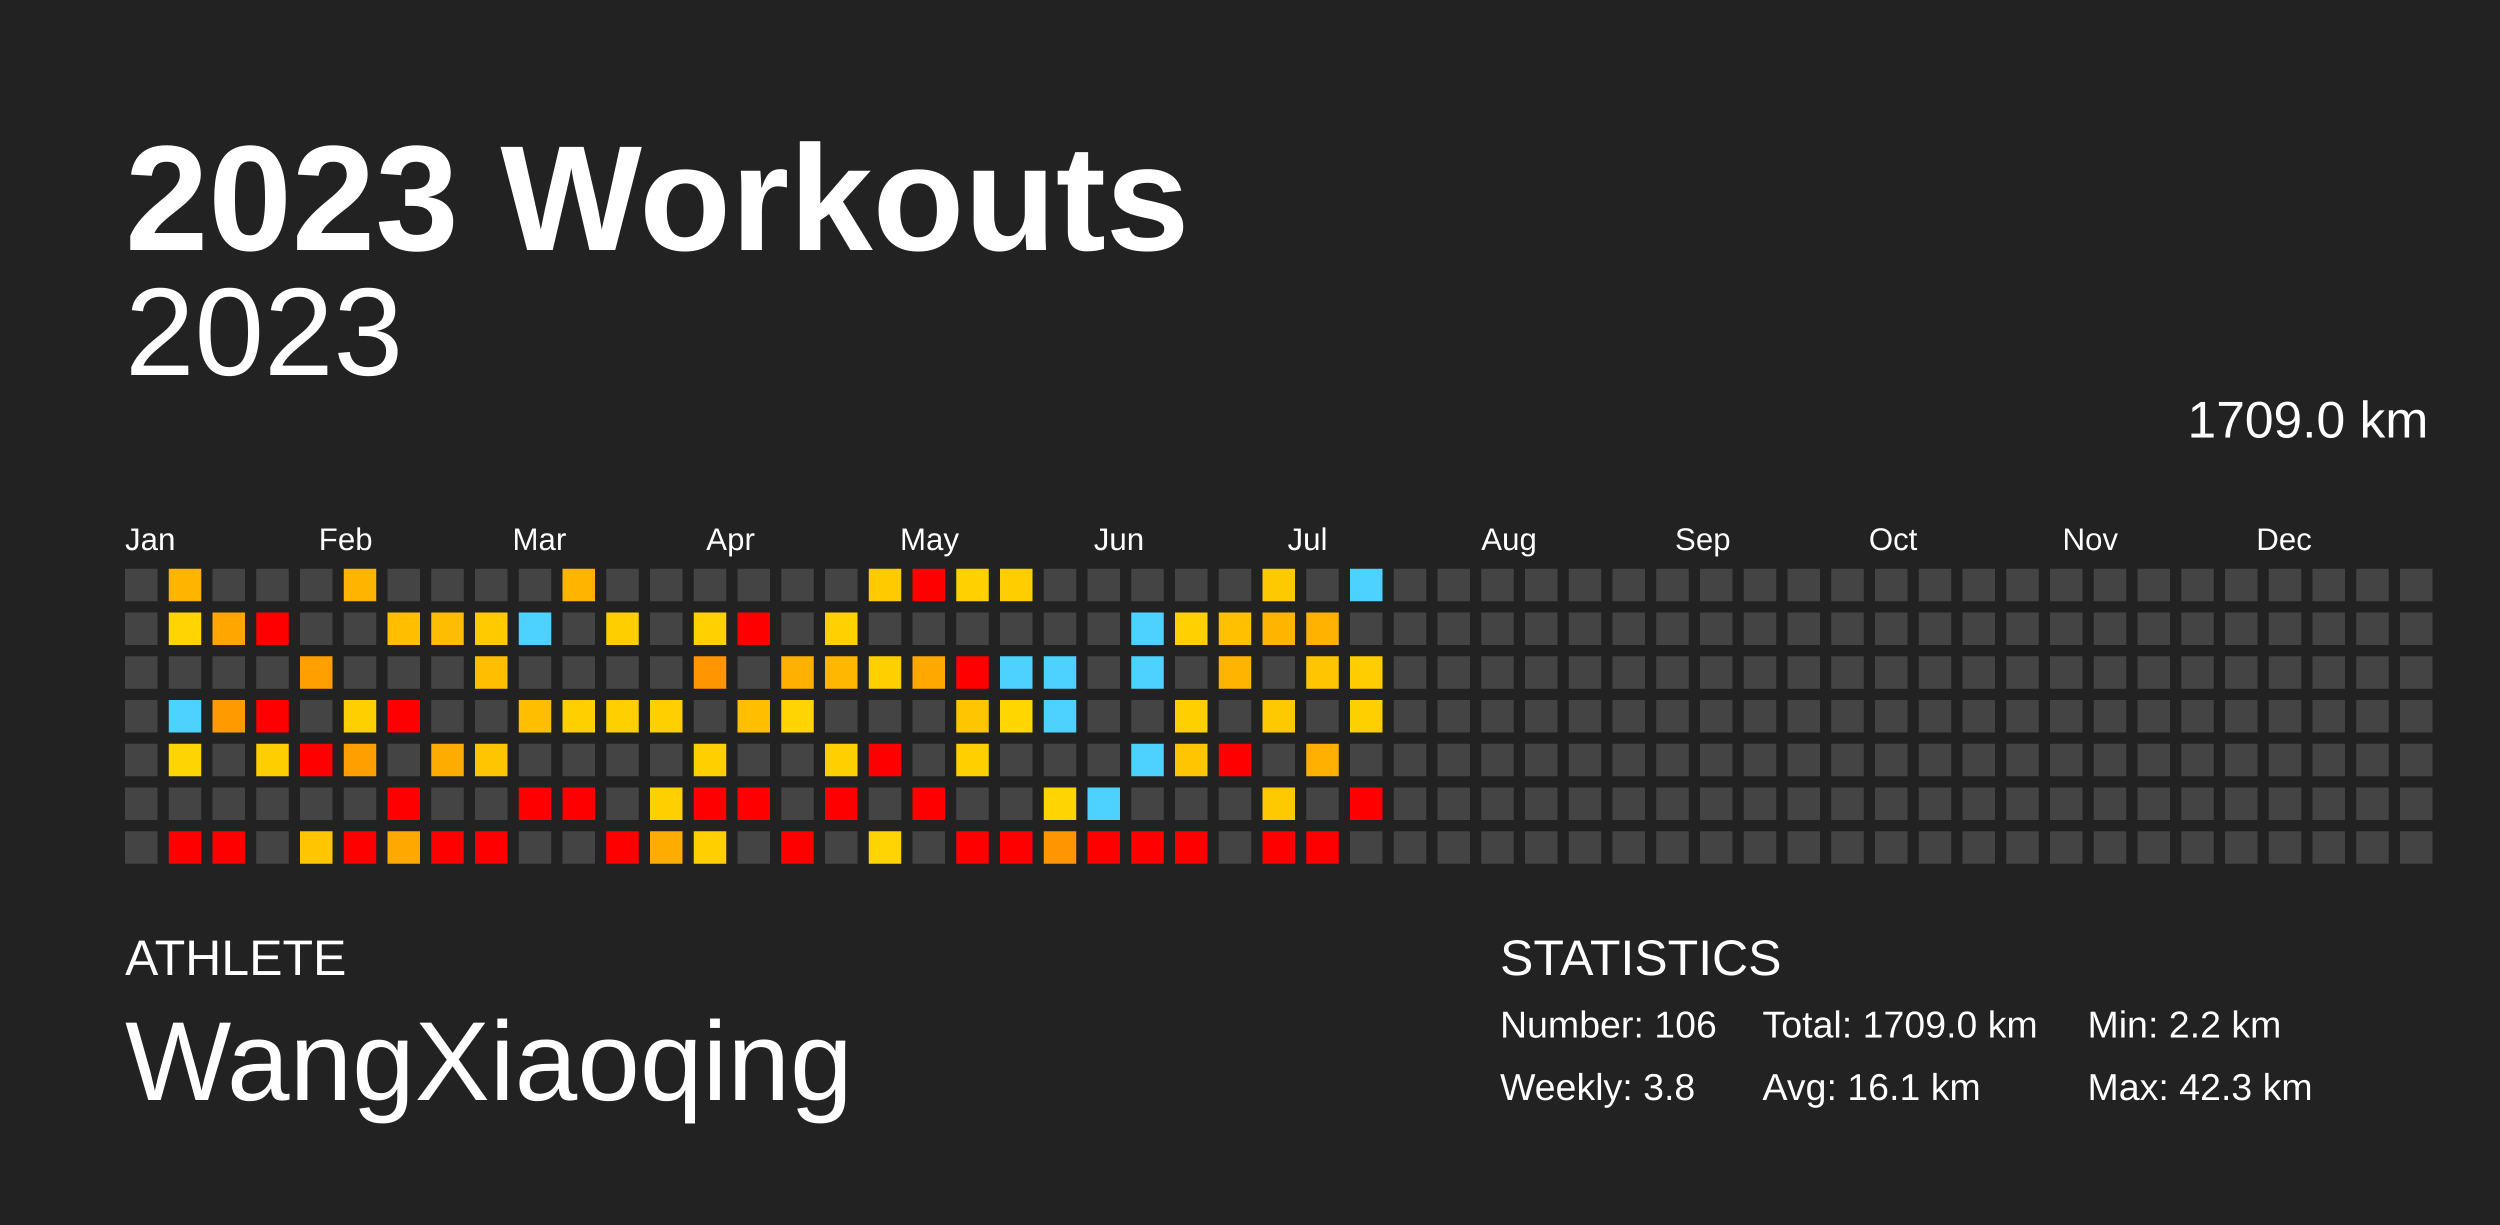
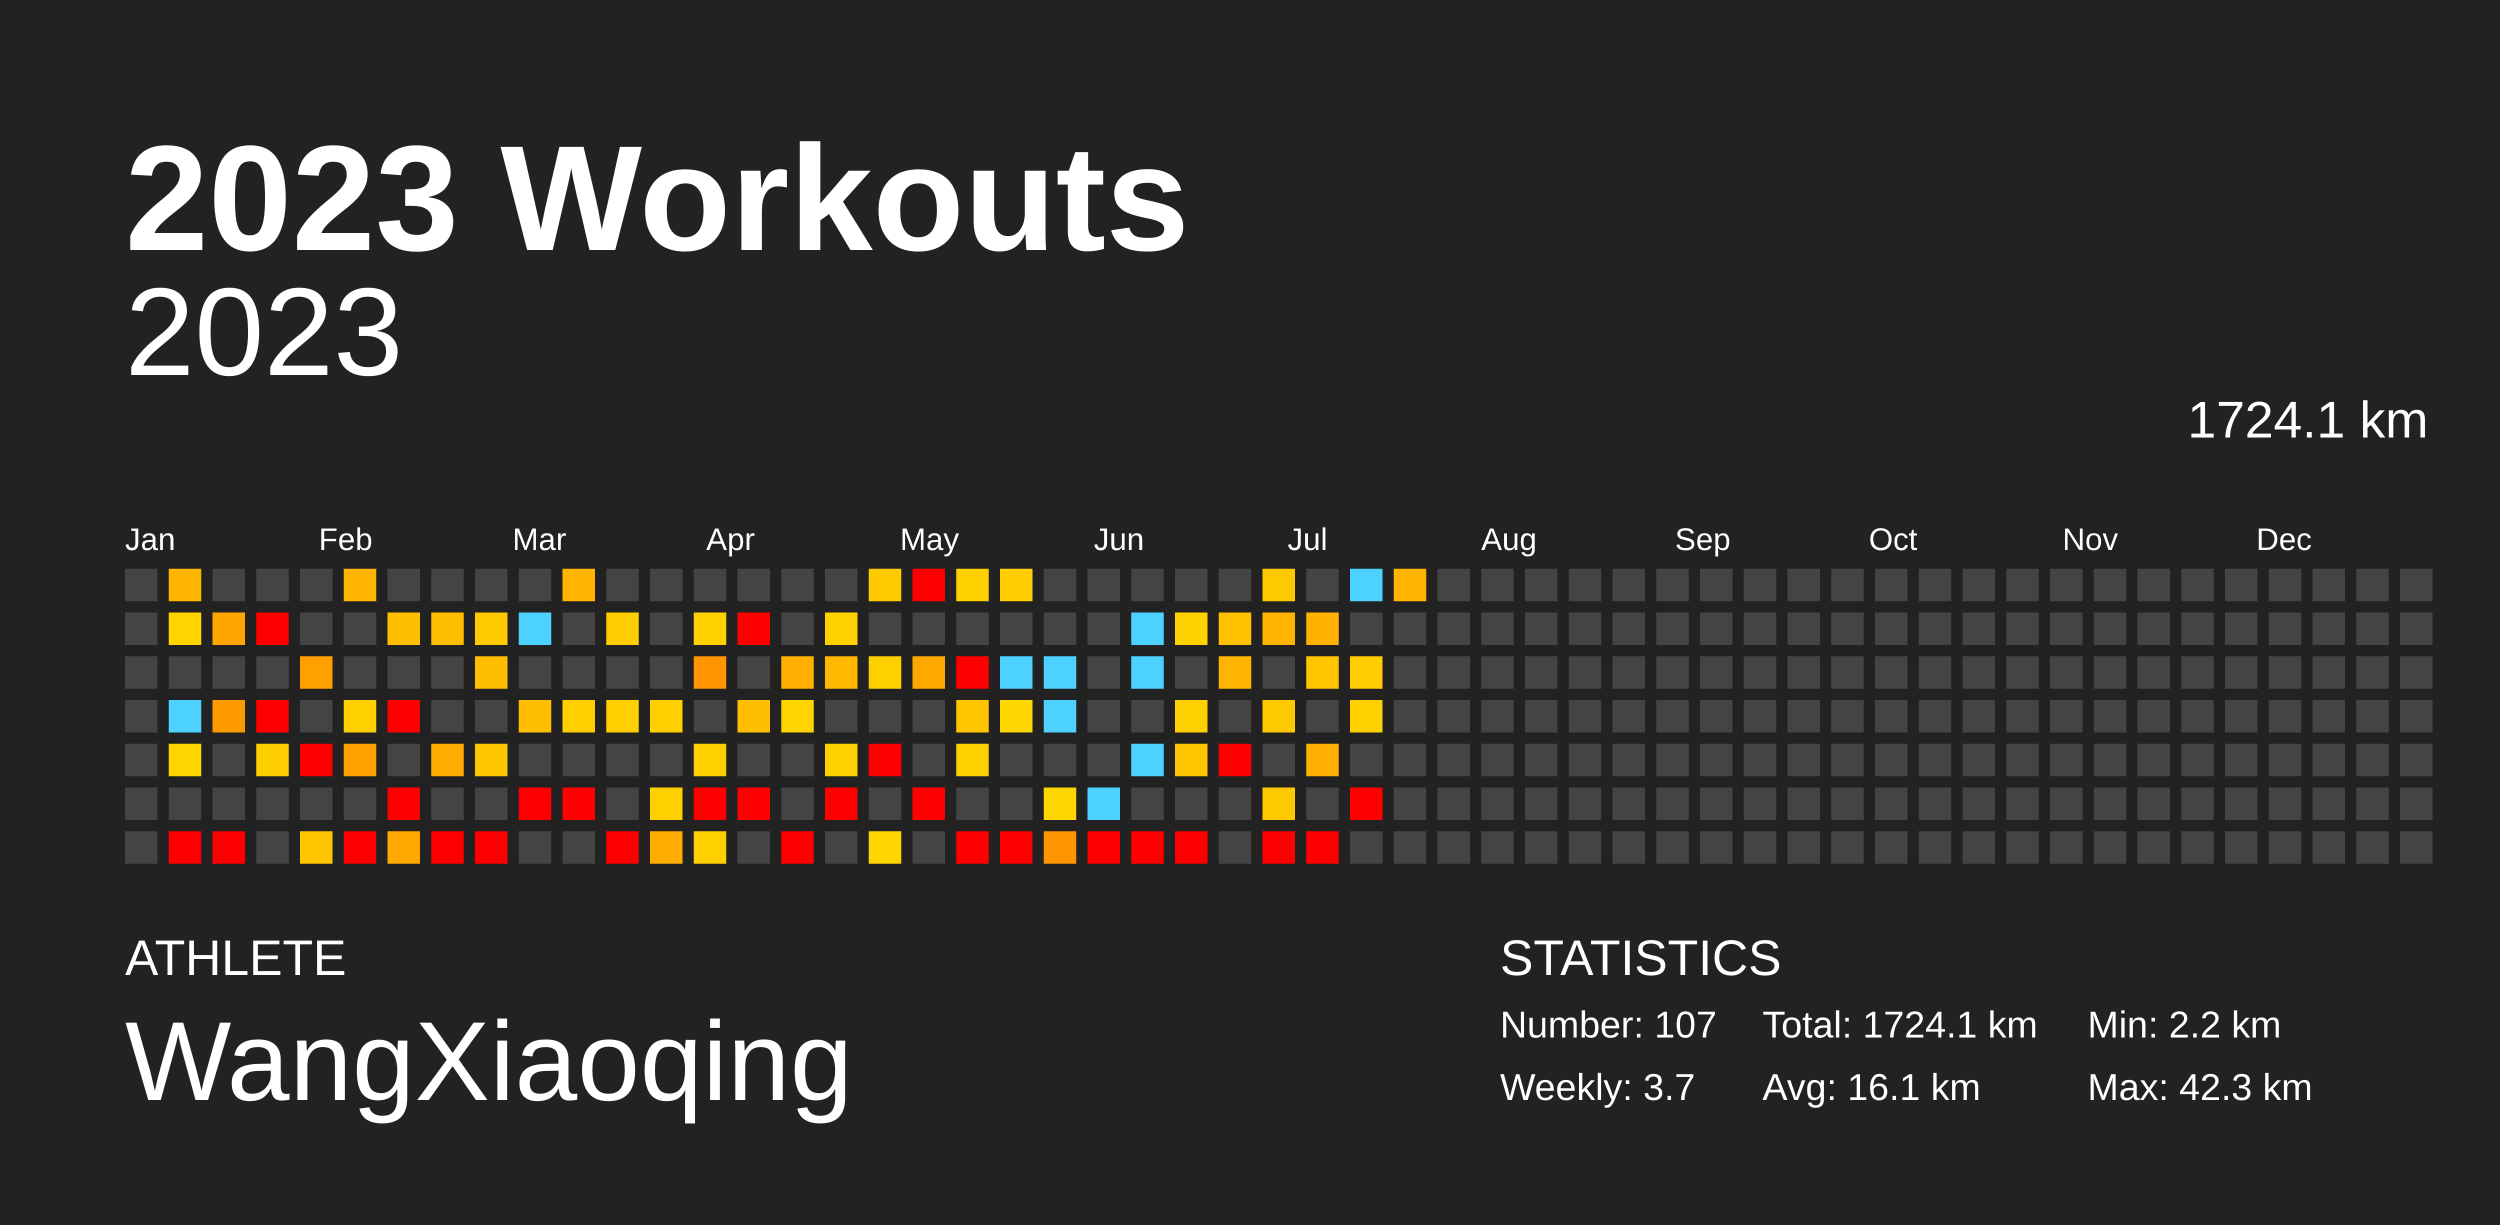
<svg xmlns="http://www.w3.org/2000/svg" baseProfile="full" height="98mm" version="1.1" viewBox="0,0,200,98" width="200mm">
  <defs />
  <rect fill="#222222" height="98" width="200" x="0" y="0" />
  <text fill="#FFFFFF" style="font-size:12px; font-family:Arial; font-weight:bold;" x="10" y="20">2023 Workouts</text>
  <text fill="#FFFFFF" style="font-size:4px; font-family:Arial" x="10" y="78">ATHLETE</text>
  <text fill="#FFFFFF" style="font-size:9px; font-family:Arial" x="10" y="88">WangXiaoqing</text>
  <text fill="#FFFFFF" style="font-size:4px; font-family:Arial" x="120" y="78">STATISTICS</text>
-   <text fill="#FFFFFF" style="font-size:3px; font-family:Arial" x="120" y="83">Number: 106</text>
-   <text fill="#FFFFFF" style="font-size:3px; font-family:Arial" x="120" y="88">Weekly: 3.8</text>
-   <text fill="#FFFFFF" style="font-size:3px; font-family:Arial" x="141" y="83">Total: 1709.0 km</text>
+   <text fill="#FFFFFF" style="font-size:3px; font-family:Arial" x="120" y="83">Number: 107</text>
+   <text fill="#FFFFFF" style="font-size:3px; font-family:Arial" x="120" y="88">Weekly: 3.7</text>
+   <text fill="#FFFFFF" style="font-size:3px; font-family:Arial" x="141" y="83">Total: 1724.1 km</text>
  <text fill="#FFFFFF" style="font-size:3px; font-family:Arial" x="141" y="88">Avg: 16.1 km</text>
  <text fill="#FFFFFF" style="font-size:3px; font-family:Arial" x="167" y="83">Min: 2.2 km</text>
  <text fill="#FFFFFF" style="font-size:3px; font-family:Arial" x="167" y="88">Max: 42.3 km</text>
  <text alignment-baseline="hanging" fill="#FFFFFF" style="font-size:10.0px; font-family:Arial;" x="10" y="30">2023</text>
-   <text alignment-baseline="hanging" fill="#FFFFFF" style="font-size:4.125px; font-family:Arial;" x="175" y="35">1709.0 km</text>
+   <text alignment-baseline="hanging" fill="#FFFFFF" style="font-size:4.125px; font-family:Arial;" x="175" y="35">1724.1 km</text>
  <text fill="#FFFFFF" style="font-size:2.5px; font-family:Arial" x="10.0" y="44">Jan</text>
  <text fill="#FFFFFF" style="font-size:2.5px; font-family:Arial" x="25.5" y="44">Feb</text>
  <text fill="#FFFFFF" style="font-size:2.5px; font-family:Arial" x="41.0" y="44">Mar</text>
  <text fill="#FFFFFF" style="font-size:2.5px; font-family:Arial" x="56.5" y="44">Apr</text>
  <text fill="#FFFFFF" style="font-size:2.5px; font-family:Arial" x="72.0" y="44">May</text>
  <text fill="#FFFFFF" style="font-size:2.5px; font-family:Arial" x="87.5" y="44">Jun</text>
  <text fill="#FFFFFF" style="font-size:2.5px; font-family:Arial" x="103.0" y="44">Jul</text>
  <text fill="#FFFFFF" style="font-size:2.5px; font-family:Arial" x="118.5" y="44">Aug</text>
  <text fill="#FFFFFF" style="font-size:2.5px; font-family:Arial" x="134.0" y="44">Sep</text>
  <text fill="#FFFFFF" style="font-size:2.5px; font-family:Arial" x="149.5" y="44">Oct</text>
  <text fill="#FFFFFF" style="font-size:2.5px; font-family:Arial" x="165.0" y="44">Nov</text>
  <text fill="#FFFFFF" style="font-size:2.5px; font-family:Arial" x="180.5" y="44">Dec</text>
  <rect fill="#444444" height="2.6" width="2.6" x="10.0" y="45.5" />
  <rect fill="#444444" height="2.6" width="2.6" x="10.0" y="49.0" />
  <rect fill="#444444" height="2.6" width="2.6" x="10.0" y="52.5" />
  <rect fill="#444444" height="2.6" width="2.6" x="10.0" y="56.0" />
  <rect fill="#444444" height="2.6" width="2.6" x="10.0" y="59.5" />
  <rect fill="#444444" height="2.6" width="2.6" x="10.0" y="63.0" />
  <rect fill="#444444" height="2.6" width="2.6" x="10.0" y="66.5" />
  <rect fill="#ffb500" height="2.6" width="2.6" x="13.5" y="45.5" />
  <rect fill="#ffd400" height="2.6" width="2.6" x="13.5" y="49.0" />
  <rect fill="#444444" height="2.6" width="2.6" x="13.5" y="52.5" />
  <rect fill="#4dd2ff" height="2.6" width="2.6" x="13.5" y="56.0" />
  <rect fill="#ffd500" height="2.6" width="2.6" x="13.5" y="59.5" />
  <rect fill="#444444" height="2.6" width="2.6" x="13.5" y="63.0" />
  <rect fill="red" height="2.6" width="2.6" x="13.5" y="66.5" />
  <rect fill="#444444" height="2.6" width="2.6" x="17.0" y="45.5" />
  <rect fill="#ffa700" height="2.6" width="2.6" x="17.0" y="49.0" />
  <rect fill="#444444" height="2.6" width="2.6" x="17.0" y="52.5" />
  <rect fill="#ff9b00" height="2.6" width="2.6" x="17.0" y="56.0" />
  <rect fill="#444444" height="2.6" width="2.6" x="17.0" y="59.5" />
  <rect fill="#444444" height="2.6" width="2.6" x="17.0" y="63.0" />
  <rect fill="red" height="2.6" width="2.6" x="17.0" y="66.5" />
  <rect fill="#444444" height="2.6" width="2.6" x="20.5" y="45.5" />
  <rect fill="red" height="2.6" width="2.6" x="20.5" y="49.0" />
  <rect fill="#444444" height="2.6" width="2.6" x="20.5" y="52.5" />
  <rect fill="red" height="2.6" width="2.6" x="20.5" y="56.0" />
  <rect fill="#ffce00" height="2.6" width="2.6" x="20.5" y="59.5" />
  <rect fill="#444444" height="2.6" width="2.6" x="20.5" y="63.0" />
  <rect fill="#444444" height="2.6" width="2.6" x="20.5" y="66.5" />
  <rect fill="#444444" height="2.6" width="2.6" x="24.0" y="45.5" />
  <rect fill="#444444" height="2.6" width="2.6" x="24.0" y="49.0" />
  <rect fill="#ff9f00" height="2.6" width="2.6" x="24.0" y="52.5" />
  <rect fill="#444444" height="2.6" width="2.6" x="24.0" y="56.0" />
  <rect fill="red" height="2.6" width="2.6" x="24.0" y="59.5" />
  <rect fill="#444444" height="2.6" width="2.6" x="24.0" y="63.0" />
  <rect fill="#ffc600" height="2.6" width="2.6" x="24.0" y="66.5" />
  <rect fill="#ffb500" height="2.6" width="2.6" x="27.5" y="45.5" />
  <rect fill="#444444" height="2.6" width="2.6" x="27.5" y="49.0" />
  <rect fill="#444444" height="2.6" width="2.6" x="27.5" y="52.5" />
  <rect fill="#ffd000" height="2.6" width="2.6" x="27.5" y="56.0" />
  <rect fill="#ff9f00" height="2.6" width="2.6" x="27.5" y="59.5" />
  <rect fill="#444444" height="2.6" width="2.6" x="27.5" y="63.0" />
  <rect fill="red" height="2.6" width="2.6" x="27.5" y="66.5" />
  <rect fill="#444444" height="2.6" width="2.6" x="31.0" y="45.5" />
  <rect fill="#ffbf00" height="2.6" width="2.6" x="31.0" y="49.0" />
  <rect fill="#444444" height="2.6" width="2.6" x="31.0" y="52.5" />
  <rect fill="red" height="2.6" width="2.6" x="31.0" y="56.0" />
  <rect fill="#444444" height="2.6" width="2.6" x="31.0" y="59.5" />
  <rect fill="red" height="2.6" width="2.6" x="31.0" y="63.0" />
  <rect fill="#ffa800" height="2.6" width="2.6" x="31.0" y="66.5" />
  <rect fill="#444444" height="2.6" width="2.6" x="34.5" y="45.5" />
  <rect fill="#ffbd00" height="2.6" width="2.6" x="34.5" y="49.0" />
  <rect fill="#444444" height="2.6" width="2.6" x="34.5" y="52.5" />
  <rect fill="#444444" height="2.6" width="2.6" x="34.5" y="56.0" />
  <rect fill="#ffac00" height="2.6" width="2.6" x="34.5" y="59.5" />
  <rect fill="#444444" height="2.6" width="2.6" x="34.5" y="63.0" />
  <rect fill="red" height="2.6" width="2.6" x="34.5" y="66.5" />
  <rect fill="#444444" height="2.6" width="2.6" x="38.0" y="45.5" />
  <rect fill="#ffca00" height="2.6" width="2.6" x="38.0" y="49.0" />
  <rect fill="#ffbf00" height="2.6" width="2.6" x="38.0" y="52.5" />
  <rect fill="#444444" height="2.6" width="2.6" x="38.0" y="56.0" />
  <rect fill="#ffc600" height="2.6" width="2.6" x="38.0" y="59.5" />
  <rect fill="#444444" height="2.6" width="2.6" x="38.0" y="63.0" />
  <rect fill="red" height="2.6" width="2.6" x="38.0" y="66.5" />
  <rect fill="#444444" height="2.6" width="2.6" x="41.5" y="45.5" />
  <rect fill="#4dd2ff" height="2.6" width="2.6" x="41.5" y="49.0" />
  <rect fill="#444444" height="2.6" width="2.6" x="41.5" y="52.5" />
  <rect fill="#ffbf00" height="2.6" width="2.6" x="41.5" y="56.0" />
  <rect fill="#444444" height="2.6" width="2.6" x="41.5" y="59.5" />
  <rect fill="red" height="2.6" width="2.6" x="41.5" y="63.0" />
  <rect fill="#444444" height="2.6" width="2.6" x="41.5" y="66.5" />
  <rect fill="#ffb500" height="2.6" width="2.6" x="45.0" y="45.5" />
  <rect fill="#444444" height="2.6" width="2.6" x="45.0" y="49.0" />
  <rect fill="#444444" height="2.6" width="2.6" x="45.0" y="52.5" />
  <rect fill="#ffcf00" height="2.6" width="2.6" x="45.0" y="56.0" />
  <rect fill="#444444" height="2.6" width="2.6" x="45.0" y="59.5" />
  <rect fill="red" height="2.6" width="2.6" x="45.0" y="63.0" />
  <rect fill="#444444" height="2.6" width="2.6" x="45.0" y="66.5" />
  <rect fill="#444444" height="2.6" width="2.6" x="48.5" y="45.5" />
  <rect fill="#ffce00" height="2.6" width="2.6" x="48.5" y="49.0" />
  <rect fill="#444444" height="2.6" width="2.6" x="48.5" y="52.5" />
  <rect fill="#ffcf00" height="2.6" width="2.6" x="48.5" y="56.0" />
  <rect fill="#444444" height="2.6" width="2.6" x="48.5" y="59.5" />
  <rect fill="#444444" height="2.6" width="2.6" x="48.5" y="63.0" />
  <rect fill="red" height="2.6" width="2.6" x="48.5" y="66.5" />
  <rect fill="#444444" height="2.6" width="2.6" x="52.0" y="45.5" />
  <rect fill="#444444" height="2.6" width="2.6" x="52.0" y="49.0" />
  <rect fill="#444444" height="2.6" width="2.6" x="52.0" y="52.5" />
  <rect fill="#ffcf00" height="2.6" width="2.6" x="52.0" y="56.0" />
  <rect fill="#444444" height="2.6" width="2.6" x="52.0" y="59.5" />
  <rect fill="#ffd000" height="2.6" width="2.6" x="52.0" y="63.0" />
  <rect fill="#ffac00" height="2.6" width="2.6" x="52.0" y="66.5" />
  <rect fill="#444444" height="2.6" width="2.6" x="55.5" y="45.5" />
  <rect fill="#ffd100" height="2.6" width="2.6" x="55.5" y="49.0" />
  <rect fill="#ff9500" height="2.6" width="2.6" x="55.5" y="52.5" />
  <rect fill="#444444" height="2.6" width="2.6" x="55.5" y="56.0" />
  <rect fill="#ffd000" height="2.6" width="2.6" x="55.5" y="59.5" />
  <rect fill="red" height="2.6" width="2.6" x="55.5" y="63.0" />
  <rect fill="#ffd000" height="2.6" width="2.6" x="55.5" y="66.5" />
  <rect fill="#444444" height="2.6" width="2.6" x="59.0" y="45.5" />
  <rect fill="red" height="2.6" width="2.6" x="59.0" y="49.0" />
  <rect fill="#444444" height="2.6" width="2.6" x="59.0" y="52.5" />
  <rect fill="#ffbe00" height="2.6" width="2.6" x="59.0" y="56.0" />
  <rect fill="#444444" height="2.6" width="2.6" x="59.0" y="59.5" />
  <rect fill="red" height="2.6" width="2.6" x="59.0" y="63.0" />
  <rect fill="#444444" height="2.6" width="2.6" x="59.0" y="66.5" />
  <rect fill="#444444" height="2.6" width="2.6" x="62.5" y="45.5" />
  <rect fill="#444444" height="2.6" width="2.6" x="62.5" y="49.0" />
  <rect fill="#ffb000" height="2.6" width="2.6" x="62.5" y="52.5" />
  <rect fill="#ffd400" height="2.6" width="2.6" x="62.5" y="56.0" />
  <rect fill="#444444" height="2.6" width="2.6" x="62.5" y="59.5" />
  <rect fill="#444444" height="2.6" width="2.6" x="62.5" y="63.0" />
  <rect fill="red" height="2.6" width="2.6" x="62.5" y="66.5" />
  <rect fill="#444444" height="2.6" width="2.6" x="66.0" y="45.5" />
  <rect fill="#ffd100" height="2.6" width="2.6" x="66.0" y="49.0" />
  <rect fill="#ffb700" height="2.6" width="2.6" x="66.0" y="52.5" />
  <rect fill="#444444" height="2.6" width="2.6" x="66.0" y="56.0" />
  <rect fill="#ffd000" height="2.6" width="2.6" x="66.0" y="59.5" />
  <rect fill="red" height="2.6" width="2.6" x="66.0" y="63.0" />
  <rect fill="#444444" height="2.6" width="2.6" x="66.0" y="66.5" />
  <rect fill="#ffcb00" height="2.6" width="2.6" x="69.5" y="45.5" />
  <rect fill="#444444" height="2.6" width="2.6" x="69.5" y="49.0" />
  <rect fill="#ffd000" height="2.6" width="2.6" x="69.5" y="52.5" />
  <rect fill="#444444" height="2.6" width="2.6" x="69.5" y="56.0" />
  <rect fill="red" height="2.6" width="2.6" x="69.5" y="59.5" />
  <rect fill="#444444" height="2.6" width="2.6" x="69.5" y="63.0" />
  <rect fill="#ffd400" height="2.6" width="2.6" x="69.5" y="66.5" />
  <rect fill="red" height="2.6" width="2.6" x="73.0" y="45.5" />
  <rect fill="#444444" height="2.6" width="2.6" x="73.0" y="49.0" />
  <rect fill="#ffa900" height="2.6" width="2.6" x="73.0" y="52.5" />
  <rect fill="#444444" height="2.6" width="2.6" x="73.0" y="56.0" />
  <rect fill="#444444" height="2.6" width="2.6" x="73.0" y="59.5" />
  <rect fill="red" height="2.6" width="2.6" x="73.0" y="63.0" />
  <rect fill="#444444" height="2.6" width="2.6" x="73.0" y="66.5" />
  <rect fill="#ffd100" height="2.6" width="2.6" x="76.5" y="45.5" />
  <rect fill="#444444" height="2.6" width="2.6" x="76.5" y="49.0" />
  <rect fill="red" height="2.6" width="2.6" x="76.5" y="52.5" />
  <rect fill="#ffc600" height="2.6" width="2.6" x="76.5" y="56.0" />
  <rect fill="#ffd000" height="2.6" width="2.6" x="76.5" y="59.5" />
  <rect fill="#444444" height="2.6" width="2.6" x="76.5" y="63.0" />
  <rect fill="red" height="2.6" width="2.6" x="76.5" y="66.5" />
  <rect fill="#ffcd00" height="2.6" width="2.6" x="80.0" y="45.5" />
  <rect fill="#444444" height="2.6" width="2.6" x="80.0" y="49.0" />
  <rect fill="#4dd2ff" height="2.6" width="2.6" x="80.0" y="52.5" />
  <rect fill="#ffd600" height="2.6" width="2.6" x="80.0" y="56.0" />
  <rect fill="#444444" height="2.6" width="2.6" x="80.0" y="59.5" />
  <rect fill="#444444" height="2.6" width="2.6" x="80.0" y="63.0" />
  <rect fill="red" height="2.6" width="2.6" x="80.0" y="66.5" />
  <rect fill="#444444" height="2.6" width="2.6" x="83.5" y="45.5" />
  <rect fill="#444444" height="2.6" width="2.6" x="83.5" y="49.0" />
  <rect fill="#4dd2ff" height="2.6" width="2.6" x="83.5" y="52.5" />
  <rect fill="#4dd2ff" height="2.6" width="2.6" x="83.5" y="56.0" />
  <rect fill="#444444" height="2.6" width="2.6" x="83.5" y="59.5" />
  <rect fill="#ffd500" height="2.6" width="2.6" x="83.5" y="63.0" />
  <rect fill="#ff9500" height="2.6" width="2.6" x="83.5" y="66.5" />
  <rect fill="#444444" height="2.6" width="2.6" x="87.0" y="45.5" />
  <rect fill="#444444" height="2.6" width="2.6" x="87.0" y="49.0" />
  <rect fill="#444444" height="2.6" width="2.6" x="87.0" y="52.5" />
  <rect fill="#444444" height="2.6" width="2.6" x="87.0" y="56.0" />
  <rect fill="#444444" height="2.6" width="2.6" x="87.0" y="59.5" />
  <rect fill="#4dd2ff" height="2.6" width="2.6" x="87.0" y="63.0" />
  <rect fill="red" height="2.6" width="2.6" x="87.0" y="66.5" />
  <rect fill="#444444" height="2.6" width="2.6" x="90.5" y="45.5" />
  <rect fill="#4dd2ff" height="2.6" width="2.6" x="90.5" y="49.0" />
  <rect fill="#4dd2ff" height="2.6" width="2.6" x="90.5" y="52.5" />
  <rect fill="#444444" height="2.6" width="2.6" x="90.5" y="56.0" />
  <rect fill="#4dd2ff" height="2.6" width="2.6" x="90.5" y="59.5" />
  <rect fill="#444444" height="2.6" width="2.6" x="90.5" y="63.0" />
  <rect fill="red" height="2.6" width="2.6" x="90.5" y="66.5" />
  <rect fill="#444444" height="2.6" width="2.6" x="94.0" y="45.5" />
  <rect fill="#ffd100" height="2.6" width="2.6" x="94.0" y="49.0" />
  <rect fill="#444444" height="2.6" width="2.6" x="94.0" y="52.5" />
  <rect fill="#ffd000" height="2.6" width="2.6" x="94.0" y="56.0" />
  <rect fill="#ffc600" height="2.6" width="2.6" x="94.0" y="59.5" />
  <rect fill="#444444" height="2.6" width="2.6" x="94.0" y="63.0" />
  <rect fill="red" height="2.6" width="2.6" x="94.0" y="66.5" />
  <rect fill="#444444" height="2.6" width="2.6" x="97.5" y="45.5" />
  <rect fill="#ffc000" height="2.6" width="2.6" x="97.5" y="49.0" />
  <rect fill="#ffb500" height="2.6" width="2.6" x="97.5" y="52.5" />
  <rect fill="#444444" height="2.6" width="2.6" x="97.5" y="56.0" />
  <rect fill="red" height="2.6" width="2.6" x="97.5" y="59.5" />
  <rect fill="#444444" height="2.6" width="2.6" x="97.5" y="63.0" />
  <rect fill="#444444" height="2.6" width="2.6" x="97.5" y="66.5" />
  <rect fill="#ffc900" height="2.6" width="2.6" x="101.0" y="45.5" />
  <rect fill="#ffb500" height="2.6" width="2.6" x="101.0" y="49.0" />
  <rect fill="#444444" height="2.6" width="2.6" x="101.0" y="52.5" />
  <rect fill="#ffc900" height="2.6" width="2.6" x="101.0" y="56.0" />
  <rect fill="#444444" height="2.6" width="2.6" x="101.0" y="59.5" />
  <rect fill="#ffc900" height="2.6" width="2.6" x="101.0" y="63.0" />
  <rect fill="red" height="2.6" width="2.6" x="101.0" y="66.5" />
  <rect fill="#444444" height="2.6" width="2.6" x="104.5" y="45.5" />
  <rect fill="#ffb300" height="2.6" width="2.6" x="104.5" y="49.0" />
  <rect fill="#ffc600" height="2.6" width="2.6" x="104.5" y="52.5" />
  <rect fill="#444444" height="2.6" width="2.6" x="104.5" y="56.0" />
  <rect fill="#ffb000" height="2.6" width="2.6" x="104.5" y="59.5" />
  <rect fill="#444444" height="2.6" width="2.6" x="104.5" y="63.0" />
  <rect fill="red" height="2.6" width="2.6" x="104.5" y="66.5" />
  <rect fill="#4dd2ff" height="2.6" width="2.6" x="108.0" y="45.5" />
  <rect fill="#444444" height="2.6" width="2.6" x="108.0" y="49.0" />
  <rect fill="#ffcd00" height="2.6" width="2.6" x="108.0" y="52.5" />
  <rect fill="#ffd000" height="2.6" width="2.6" x="108.0" y="56.0" />
  <rect fill="#444444" height="2.6" width="2.6" x="108.0" y="59.5" />
  <rect fill="red" height="2.6" width="2.6" x="108.0" y="63.0" />
  <rect fill="#444444" height="2.6" width="2.6" x="108.0" y="66.5" />
-   <rect fill="#444444" height="2.6" width="2.6" x="111.5" y="45.5" />
+   <rect fill="#ffb500" height="2.6" width="2.6" x="111.5" y="45.5" />
  <rect fill="#444444" height="2.6" width="2.6" x="111.5" y="49.0" />
  <rect fill="#444444" height="2.6" width="2.6" x="111.5" y="52.5" />
  <rect fill="#444444" height="2.6" width="2.6" x="111.5" y="56.0" />
  <rect fill="#444444" height="2.6" width="2.6" x="111.5" y="59.5" />
  <rect fill="#444444" height="2.6" width="2.6" x="111.5" y="63.0" />
  <rect fill="#444444" height="2.6" width="2.6" x="111.5" y="66.5" />
  <rect fill="#444444" height="2.6" width="2.6" x="115.0" y="45.5" />
  <rect fill="#444444" height="2.6" width="2.6" x="115.0" y="49.0" />
  <rect fill="#444444" height="2.6" width="2.6" x="115.0" y="52.5" />
  <rect fill="#444444" height="2.6" width="2.6" x="115.0" y="56.0" />
  <rect fill="#444444" height="2.6" width="2.6" x="115.0" y="59.5" />
  <rect fill="#444444" height="2.6" width="2.6" x="115.0" y="63.0" />
  <rect fill="#444444" height="2.6" width="2.6" x="115.0" y="66.5" />
  <rect fill="#444444" height="2.6" width="2.6" x="118.5" y="45.5" />
  <rect fill="#444444" height="2.6" width="2.6" x="118.5" y="49.0" />
  <rect fill="#444444" height="2.6" width="2.6" x="118.5" y="52.5" />
  <rect fill="#444444" height="2.6" width="2.6" x="118.5" y="56.0" />
  <rect fill="#444444" height="2.6" width="2.6" x="118.5" y="59.5" />
  <rect fill="#444444" height="2.6" width="2.6" x="118.5" y="63.0" />
  <rect fill="#444444" height="2.6" width="2.6" x="118.5" y="66.5" />
  <rect fill="#444444" height="2.6" width="2.6" x="122.0" y="45.5" />
  <rect fill="#444444" height="2.6" width="2.6" x="122.0" y="49.0" />
  <rect fill="#444444" height="2.6" width="2.6" x="122.0" y="52.5" />
  <rect fill="#444444" height="2.6" width="2.6" x="122.0" y="56.0" />
  <rect fill="#444444" height="2.6" width="2.6" x="122.0" y="59.5" />
  <rect fill="#444444" height="2.6" width="2.6" x="122.0" y="63.0" />
  <rect fill="#444444" height="2.6" width="2.6" x="122.0" y="66.5" />
  <rect fill="#444444" height="2.6" width="2.6" x="125.5" y="45.5" />
  <rect fill="#444444" height="2.6" width="2.6" x="125.5" y="49.0" />
  <rect fill="#444444" height="2.6" width="2.6" x="125.5" y="52.5" />
  <rect fill="#444444" height="2.6" width="2.6" x="125.5" y="56.0" />
  <rect fill="#444444" height="2.6" width="2.6" x="125.5" y="59.5" />
  <rect fill="#444444" height="2.6" width="2.6" x="125.5" y="63.0" />
  <rect fill="#444444" height="2.6" width="2.6" x="125.5" y="66.5" />
  <rect fill="#444444" height="2.6" width="2.6" x="129.0" y="45.5" />
  <rect fill="#444444" height="2.6" width="2.6" x="129.0" y="49.0" />
  <rect fill="#444444" height="2.6" width="2.6" x="129.0" y="52.5" />
  <rect fill="#444444" height="2.6" width="2.6" x="129.0" y="56.0" />
  <rect fill="#444444" height="2.6" width="2.6" x="129.0" y="59.5" />
  <rect fill="#444444" height="2.6" width="2.6" x="129.0" y="63.0" />
  <rect fill="#444444" height="2.6" width="2.6" x="129.0" y="66.5" />
  <rect fill="#444444" height="2.6" width="2.6" x="132.5" y="45.5" />
  <rect fill="#444444" height="2.6" width="2.6" x="132.5" y="49.0" />
  <rect fill="#444444" height="2.6" width="2.6" x="132.5" y="52.5" />
  <rect fill="#444444" height="2.6" width="2.6" x="132.5" y="56.0" />
  <rect fill="#444444" height="2.6" width="2.6" x="132.5" y="59.5" />
  <rect fill="#444444" height="2.6" width="2.6" x="132.5" y="63.0" />
  <rect fill="#444444" height="2.6" width="2.6" x="132.5" y="66.5" />
  <rect fill="#444444" height="2.6" width="2.6" x="136.0" y="45.5" />
  <rect fill="#444444" height="2.6" width="2.6" x="136.0" y="49.0" />
  <rect fill="#444444" height="2.6" width="2.6" x="136.0" y="52.5" />
  <rect fill="#444444" height="2.6" width="2.6" x="136.0" y="56.0" />
  <rect fill="#444444" height="2.6" width="2.6" x="136.0" y="59.5" />
  <rect fill="#444444" height="2.6" width="2.6" x="136.0" y="63.0" />
  <rect fill="#444444" height="2.6" width="2.6" x="136.0" y="66.5" />
  <rect fill="#444444" height="2.6" width="2.6" x="139.5" y="45.5" />
  <rect fill="#444444" height="2.6" width="2.6" x="139.5" y="49.0" />
  <rect fill="#444444" height="2.6" width="2.6" x="139.5" y="52.5" />
  <rect fill="#444444" height="2.6" width="2.6" x="139.5" y="56.0" />
  <rect fill="#444444" height="2.6" width="2.6" x="139.5" y="59.5" />
  <rect fill="#444444" height="2.6" width="2.6" x="139.5" y="63.0" />
  <rect fill="#444444" height="2.6" width="2.6" x="139.5" y="66.5" />
  <rect fill="#444444" height="2.6" width="2.6" x="143.0" y="45.5" />
  <rect fill="#444444" height="2.6" width="2.6" x="143.0" y="49.0" />
  <rect fill="#444444" height="2.6" width="2.6" x="143.0" y="52.5" />
  <rect fill="#444444" height="2.6" width="2.6" x="143.0" y="56.0" />
  <rect fill="#444444" height="2.6" width="2.6" x="143.0" y="59.5" />
  <rect fill="#444444" height="2.6" width="2.6" x="143.0" y="63.0" />
  <rect fill="#444444" height="2.6" width="2.6" x="143.0" y="66.5" />
  <rect fill="#444444" height="2.6" width="2.6" x="146.5" y="45.5" />
  <rect fill="#444444" height="2.6" width="2.6" x="146.5" y="49.0" />
  <rect fill="#444444" height="2.6" width="2.6" x="146.5" y="52.5" />
  <rect fill="#444444" height="2.6" width="2.6" x="146.5" y="56.0" />
  <rect fill="#444444" height="2.6" width="2.6" x="146.5" y="59.5" />
  <rect fill="#444444" height="2.6" width="2.6" x="146.5" y="63.0" />
  <rect fill="#444444" height="2.6" width="2.6" x="146.5" y="66.5" />
  <rect fill="#444444" height="2.6" width="2.6" x="150.0" y="45.5" />
  <rect fill="#444444" height="2.6" width="2.6" x="150.0" y="49.0" />
  <rect fill="#444444" height="2.6" width="2.6" x="150.0" y="52.5" />
  <rect fill="#444444" height="2.6" width="2.6" x="150.0" y="56.0" />
  <rect fill="#444444" height="2.6" width="2.6" x="150.0" y="59.5" />
  <rect fill="#444444" height="2.6" width="2.6" x="150.0" y="63.0" />
  <rect fill="#444444" height="2.6" width="2.6" x="150.0" y="66.5" />
  <rect fill="#444444" height="2.6" width="2.6" x="153.5" y="45.5" />
  <rect fill="#444444" height="2.6" width="2.6" x="153.5" y="49.0" />
  <rect fill="#444444" height="2.6" width="2.6" x="153.5" y="52.5" />
  <rect fill="#444444" height="2.6" width="2.6" x="153.5" y="56.0" />
  <rect fill="#444444" height="2.6" width="2.6" x="153.5" y="59.5" />
  <rect fill="#444444" height="2.6" width="2.6" x="153.5" y="63.0" />
  <rect fill="#444444" height="2.6" width="2.6" x="153.5" y="66.5" />
  <rect fill="#444444" height="2.6" width="2.6" x="157.0" y="45.5" />
  <rect fill="#444444" height="2.6" width="2.6" x="157.0" y="49.0" />
  <rect fill="#444444" height="2.6" width="2.6" x="157.0" y="52.5" />
  <rect fill="#444444" height="2.6" width="2.6" x="157.0" y="56.0" />
  <rect fill="#444444" height="2.6" width="2.6" x="157.0" y="59.5" />
  <rect fill="#444444" height="2.6" width="2.6" x="157.0" y="63.0" />
  <rect fill="#444444" height="2.6" width="2.6" x="157.0" y="66.5" />
  <rect fill="#444444" height="2.6" width="2.6" x="160.5" y="45.5" />
  <rect fill="#444444" height="2.6" width="2.6" x="160.5" y="49.0" />
  <rect fill="#444444" height="2.6" width="2.6" x="160.5" y="52.5" />
  <rect fill="#444444" height="2.6" width="2.6" x="160.5" y="56.0" />
  <rect fill="#444444" height="2.6" width="2.6" x="160.5" y="59.5" />
  <rect fill="#444444" height="2.6" width="2.6" x="160.5" y="63.0" />
  <rect fill="#444444" height="2.6" width="2.6" x="160.5" y="66.5" />
  <rect fill="#444444" height="2.6" width="2.6" x="164.0" y="45.5" />
  <rect fill="#444444" height="2.6" width="2.6" x="164.0" y="49.0" />
  <rect fill="#444444" height="2.6" width="2.6" x="164.0" y="52.5" />
  <rect fill="#444444" height="2.6" width="2.6" x="164.0" y="56.0" />
  <rect fill="#444444" height="2.6" width="2.6" x="164.0" y="59.5" />
  <rect fill="#444444" height="2.6" width="2.6" x="164.0" y="63.0" />
  <rect fill="#444444" height="2.6" width="2.6" x="164.0" y="66.5" />
  <rect fill="#444444" height="2.6" width="2.6" x="167.5" y="45.5" />
  <rect fill="#444444" height="2.6" width="2.6" x="167.5" y="49.0" />
  <rect fill="#444444" height="2.6" width="2.6" x="167.5" y="52.5" />
  <rect fill="#444444" height="2.6" width="2.6" x="167.5" y="56.0" />
  <rect fill="#444444" height="2.6" width="2.6" x="167.5" y="59.5" />
  <rect fill="#444444" height="2.6" width="2.6" x="167.5" y="63.0" />
  <rect fill="#444444" height="2.6" width="2.6" x="167.5" y="66.5" />
  <rect fill="#444444" height="2.6" width="2.6" x="171.0" y="45.5" />
  <rect fill="#444444" height="2.6" width="2.6" x="171.0" y="49.0" />
  <rect fill="#444444" height="2.6" width="2.6" x="171.0" y="52.5" />
  <rect fill="#444444" height="2.6" width="2.6" x="171.0" y="56.0" />
  <rect fill="#444444" height="2.6" width="2.6" x="171.0" y="59.5" />
  <rect fill="#444444" height="2.6" width="2.6" x="171.0" y="63.0" />
  <rect fill="#444444" height="2.6" width="2.6" x="171.0" y="66.5" />
  <rect fill="#444444" height="2.6" width="2.6" x="174.5" y="45.5" />
  <rect fill="#444444" height="2.6" width="2.6" x="174.5" y="49.0" />
  <rect fill="#444444" height="2.6" width="2.6" x="174.5" y="52.5" />
  <rect fill="#444444" height="2.6" width="2.6" x="174.5" y="56.0" />
  <rect fill="#444444" height="2.6" width="2.6" x="174.5" y="59.5" />
  <rect fill="#444444" height="2.6" width="2.6" x="174.5" y="63.0" />
  <rect fill="#444444" height="2.6" width="2.6" x="174.5" y="66.5" />
  <rect fill="#444444" height="2.6" width="2.6" x="178.0" y="45.5" />
  <rect fill="#444444" height="2.6" width="2.6" x="178.0" y="49.0" />
  <rect fill="#444444" height="2.6" width="2.6" x="178.0" y="52.5" />
  <rect fill="#444444" height="2.6" width="2.6" x="178.0" y="56.0" />
  <rect fill="#444444" height="2.6" width="2.6" x="178.0" y="59.5" />
  <rect fill="#444444" height="2.6" width="2.6" x="178.0" y="63.0" />
  <rect fill="#444444" height="2.6" width="2.6" x="178.0" y="66.5" />
  <rect fill="#444444" height="2.6" width="2.6" x="181.5" y="45.5" />
  <rect fill="#444444" height="2.6" width="2.6" x="181.5" y="49.0" />
  <rect fill="#444444" height="2.6" width="2.6" x="181.5" y="52.5" />
  <rect fill="#444444" height="2.6" width="2.6" x="181.5" y="56.0" />
  <rect fill="#444444" height="2.6" width="2.6" x="181.5" y="59.5" />
  <rect fill="#444444" height="2.6" width="2.6" x="181.5" y="63.0" />
  <rect fill="#444444" height="2.6" width="2.6" x="181.5" y="66.5" />
  <rect fill="#444444" height="2.6" width="2.6" x="185.0" y="45.5" />
  <rect fill="#444444" height="2.6" width="2.6" x="185.0" y="49.0" />
  <rect fill="#444444" height="2.6" width="2.6" x="185.0" y="52.5" />
  <rect fill="#444444" height="2.6" width="2.6" x="185.0" y="56.0" />
  <rect fill="#444444" height="2.6" width="2.6" x="185.0" y="59.5" />
  <rect fill="#444444" height="2.6" width="2.6" x="185.0" y="63.0" />
  <rect fill="#444444" height="2.6" width="2.6" x="185.0" y="66.5" />
  <rect fill="#444444" height="2.6" width="2.6" x="188.5" y="45.5" />
  <rect fill="#444444" height="2.6" width="2.6" x="188.5" y="49.0" />
  <rect fill="#444444" height="2.6" width="2.6" x="188.5" y="52.5" />
  <rect fill="#444444" height="2.6" width="2.6" x="188.5" y="56.0" />
  <rect fill="#444444" height="2.6" width="2.6" x="188.5" y="59.5" />
  <rect fill="#444444" height="2.6" width="2.6" x="188.5" y="63.0" />
  <rect fill="#444444" height="2.6" width="2.6" x="188.5" y="66.5" />
  <rect fill="#444444" height="2.6" width="2.6" x="192.0" y="45.5" />
  <rect fill="#444444" height="2.6" width="2.6" x="192.0" y="49.0" />
  <rect fill="#444444" height="2.6" width="2.6" x="192.0" y="52.5" />
  <rect fill="#444444" height="2.6" width="2.6" x="192.0" y="56.0" />
  <rect fill="#444444" height="2.6" width="2.6" x="192.0" y="59.5" />
  <rect fill="#444444" height="2.6" width="2.6" x="192.0" y="63.0" />
  <rect fill="#444444" height="2.6" width="2.6" x="192.0" y="66.5" />
</svg>
